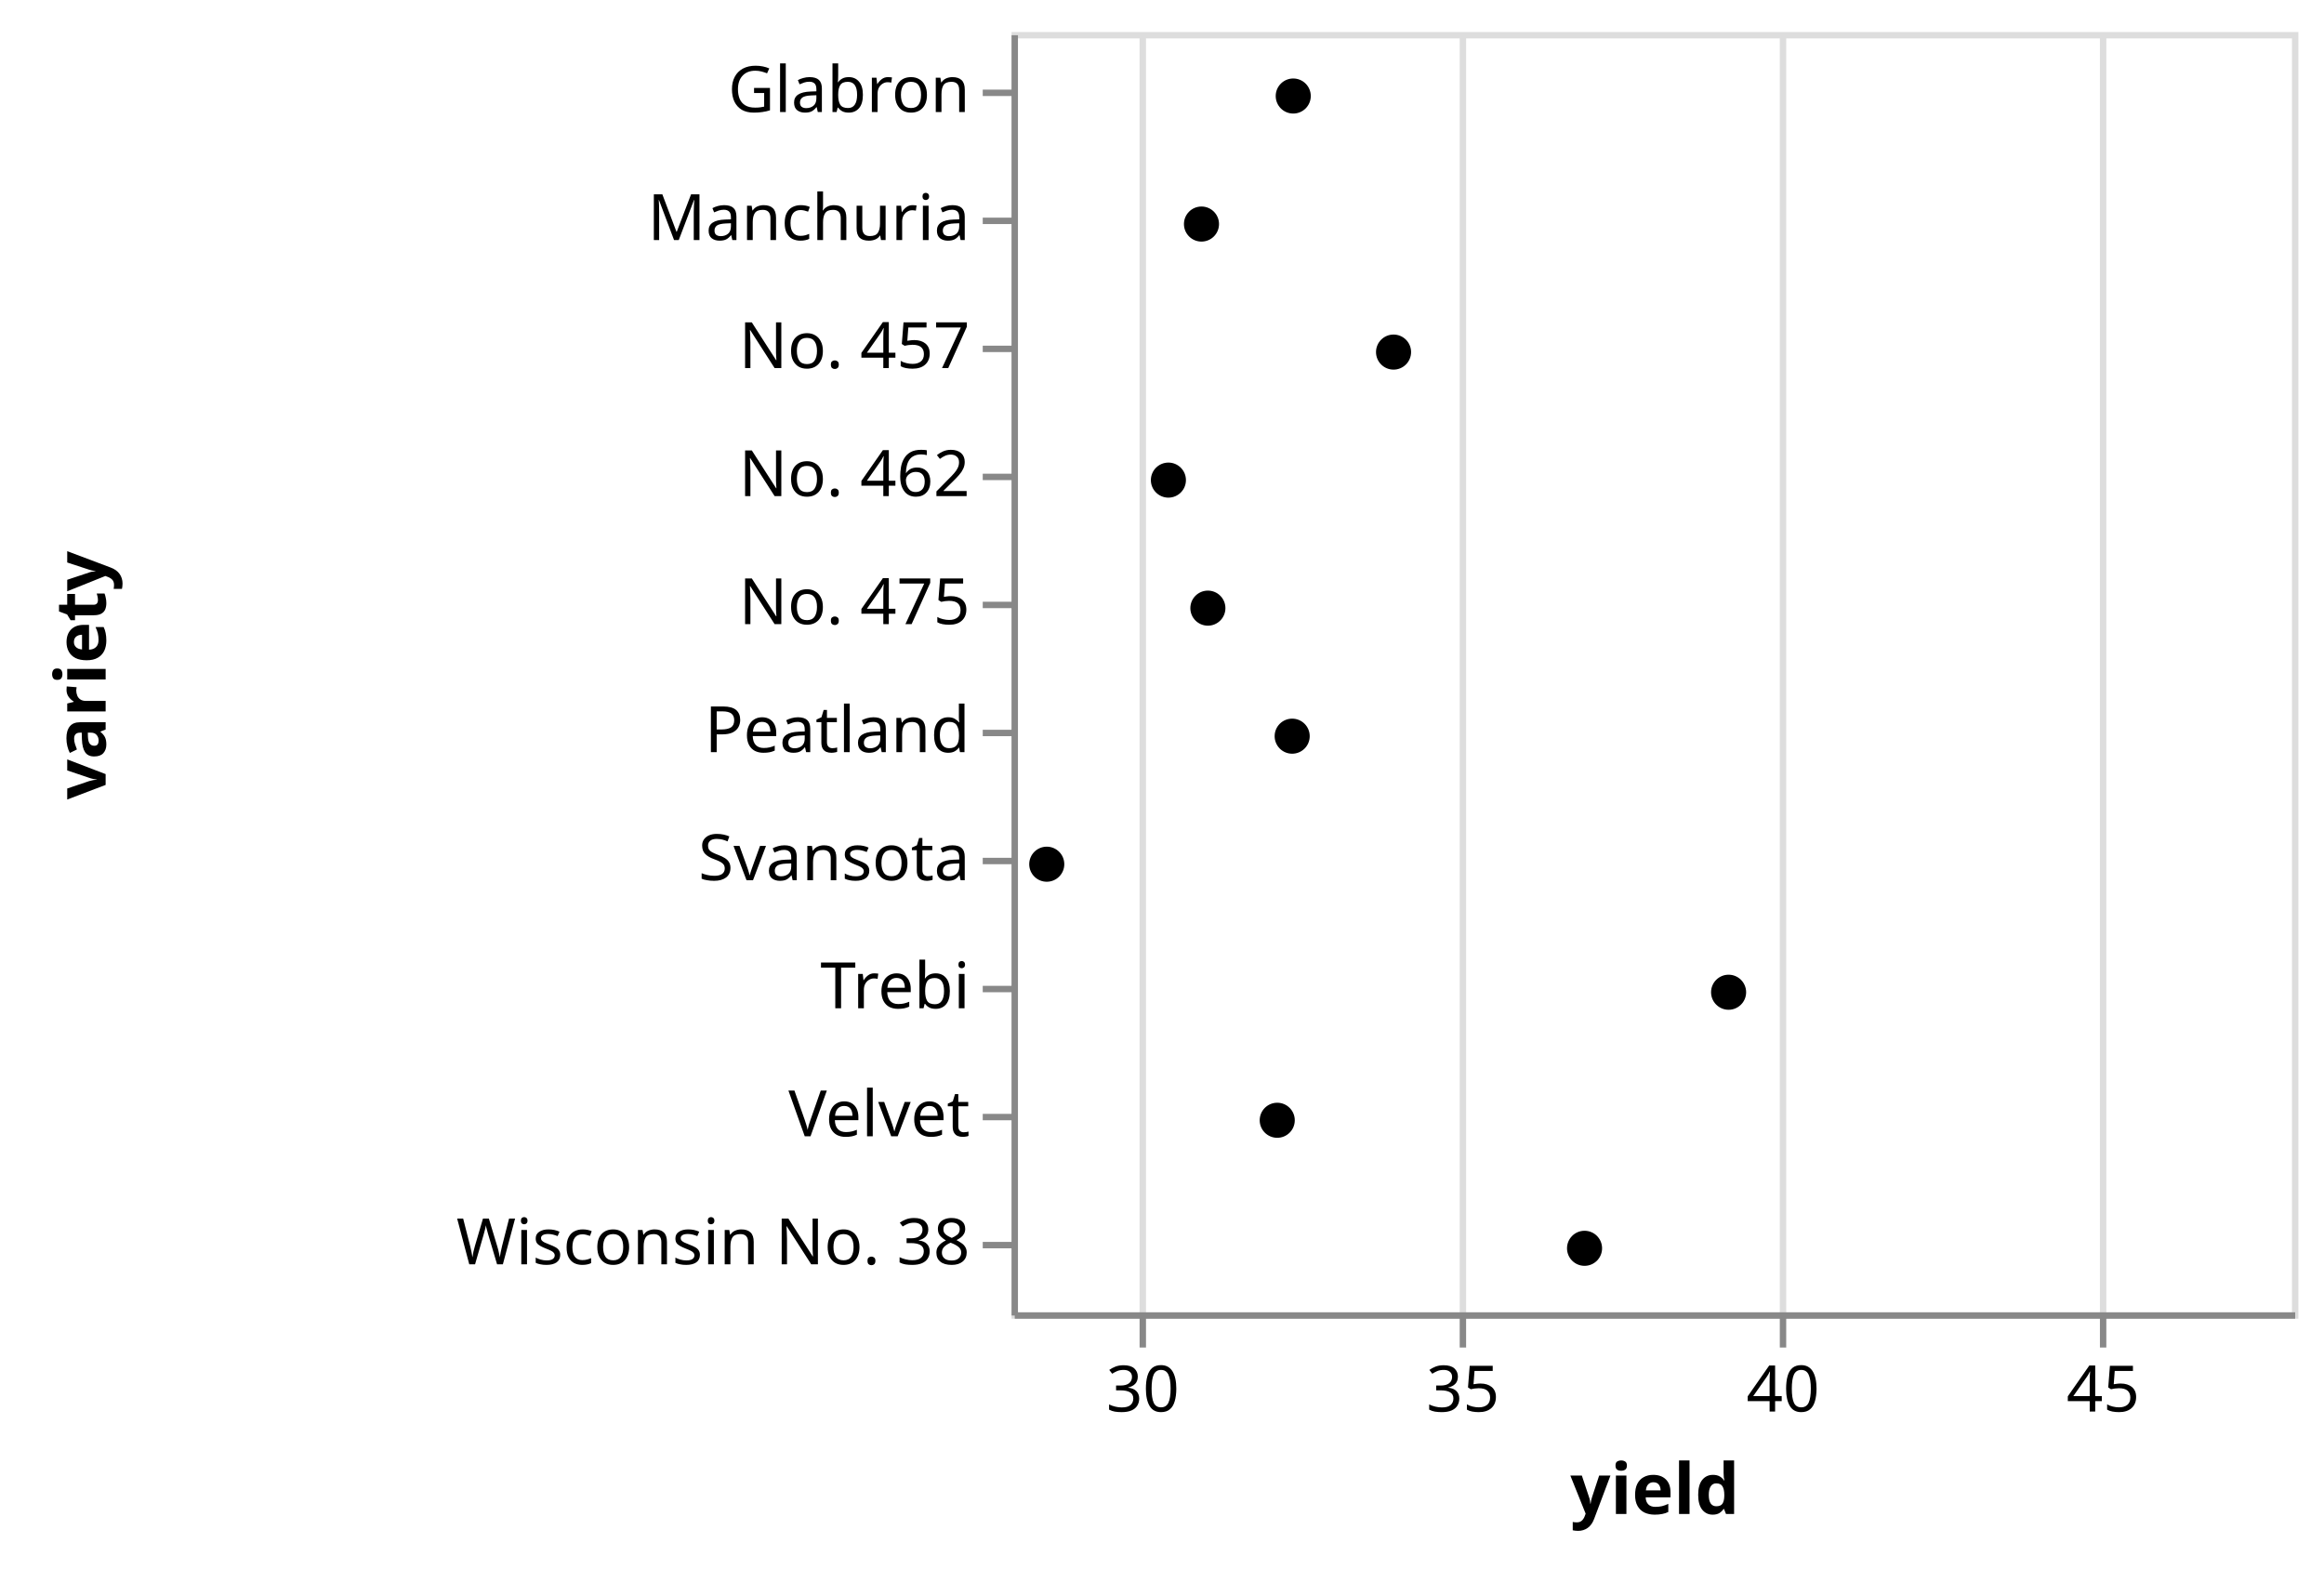
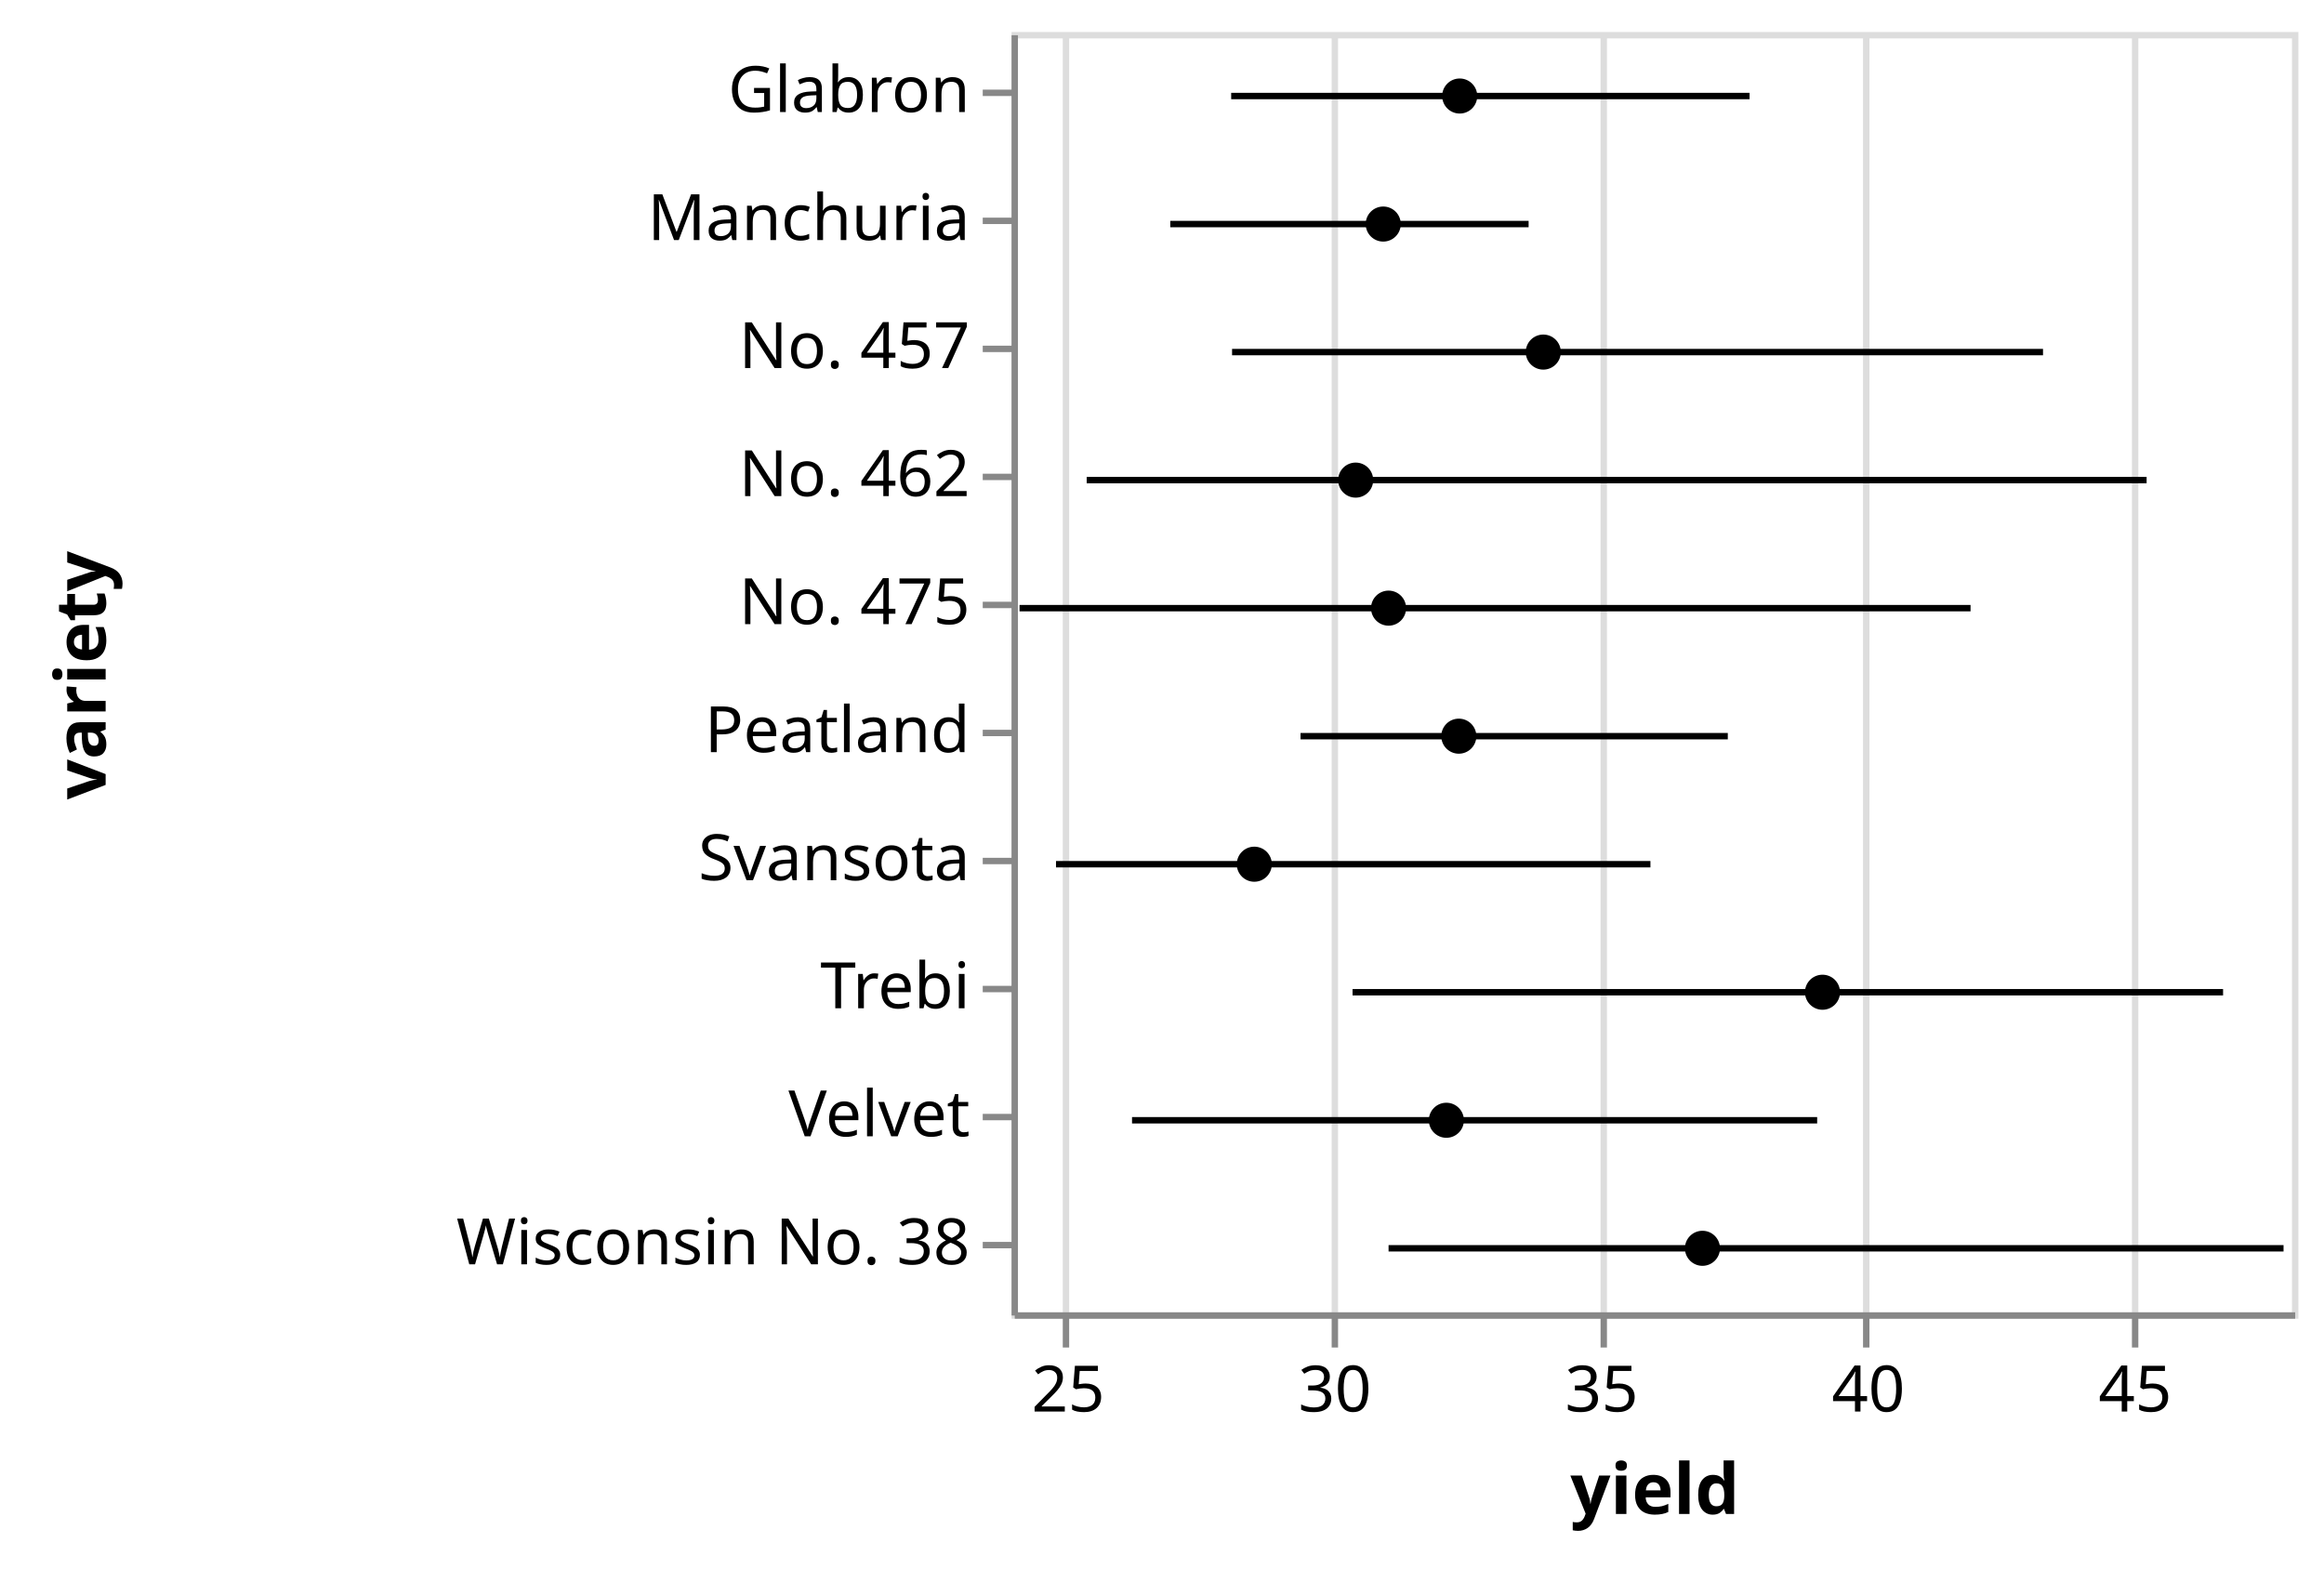
<svg xmlns="http://www.w3.org/2000/svg" class="marks" width="363" height="245" viewBox="0 0 363 245" version="1.1">
  <g transform="translate(158,5)">
    <g class="mark-group role-frame root">
      <g transform="translate(0,0)">
        <path class="background" d="M0.5,0.5h200v200h-200Z" style="fill: none; stroke: #ddd;" />
        <g>
          <g class="mark-group role-axis">
            <g transform="translate(0.5,200.5)">
              <path class="background" d="M0,0h0v0h0Z" style="pointer-events: none; fill: none;" />
              <g>
                <g class="mark-rule role-axis-grid" style="pointer-events: none;">
-                   <line transform="translate(20,0)" x2="0" y2="-200" style="fill: none; stroke: #ddd; stroke-width: 1; opacity: 1;" />
-                   <line transform="translate(70,0)" x2="0" y2="-200" style="fill: none; stroke: #ddd; stroke-width: 1; opacity: 1;" />
-                   <line transform="translate(120,0)" x2="0" y2="-200" style="fill: none; stroke: #ddd; stroke-width: 1; opacity: 1;" />
-                   <line transform="translate(170,0)" x2="0" y2="-200" style="fill: none; stroke: #ddd; stroke-width: 1; opacity: 1;" />
+                   <line transform="translate(8,0)" x2="0" y2="-200" style="fill: none; stroke: #ddd; stroke-width: 1; opacity: 1;" />
+                   <line transform="translate(50,0)" x2="0" y2="-200" style="fill: none; stroke: #ddd; stroke-width: 1; opacity: 1;" />
+                   <line transform="translate(92,0)" x2="0" y2="-200" style="fill: none; stroke: #ddd; stroke-width: 1; opacity: 1;" />
+                   <line transform="translate(133,0)" x2="0" y2="-200" style="fill: none; stroke: #ddd; stroke-width: 1; opacity: 1;" />
+                   <line transform="translate(175,0)" x2="0" y2="-200" style="fill: none; stroke: #ddd; stroke-width: 1; opacity: 1;" />
                </g>
              </g>
            </g>
          </g>
          <g class="mark-rule role-mark layer_0_layer_0_marks">
-             <line transform="translate(0,30)" x2="56.917" y2="0" style="fill: none;" />
-             <line transform="translate(0,10)" x2="98.333" y2="0" style="fill: none;" />
-             <line transform="translate(0,130)" x2="79.75" y2="0" style="fill: none;" />
-             <line transform="translate(0,170)" x2="111" y2="0" style="fill: none;" />
-             <line transform="translate(0,150)" x2="187.083" y2="0" style="fill: none;" />
-             <line transform="translate(0,50)" x2="153.333" y2="0" style="fill: none;" />
-             <line transform="translate(0,70)" x2="172.75" y2="0" style="fill: none;" />
-             <line transform="translate(0,110)" x2="94.25" y2="0" style="fill: none;" />
-             <line transform="translate(0,90)" x2="139.75" y2="0" style="fill: none;" />
-             <line transform="translate(0,190)" x2="198.417" y2="0" style="fill: none;" />
+             <line transform="translate(24.79167,30)" x2="55.972" y2="0" style="fill: none; stroke: black;" />
+             <line transform="translate(34.30558,10)" x2="80.972" y2="0" style="fill: none; stroke: black;" />
+             <line transform="translate(6.944437,130)" x2="92.847" y2="0" style="fill: none; stroke: black;" />
+             <line transform="translate(18.81944,170)" x2="107.014" y2="0" style="fill: none; stroke: black;" />
+             <line transform="translate(53.2639,150)" x2="135.972" y2="0" style="fill: none; stroke: black;" />
+             <line transform="translate(34.44446,50)" x2="126.667" y2="0" style="fill: none; stroke: black;" />
+             <line transform="translate(11.73615,70)" x2="165.556" y2="0" style="fill: none; stroke: black;" />
+             <line transform="translate(45.13892,110)" x2="66.736" y2="0" style="fill: none; stroke: black;" />
+             <line transform="translate(1.250021,90)" x2="148.542" y2="0" style="fill: none; stroke: black;" />
+             <line transform="translate(58.8889,190)" x2="139.792" y2="0" style="fill: none; stroke: black;" />
          </g>
          <g class="mark-symbol role-mark layer_1_marks">
-             <path transform="translate(29.6667,30)" d="M2.739,0A2.739,2.739,0,1,1,-2.739,0A2.739,2.739,0,1,1,2.739,0" style="fill: black; stroke-width: 2;" />
-             <path transform="translate(44,10)" d="M2.739,0A2.739,2.739,0,1,1,-2.739,0A2.739,2.739,0,1,1,2.739,0" style="fill: black; stroke-width: 2;" />
-             <path transform="translate(5.50005,130)" d="M2.739,0A2.739,2.739,0,1,1,-2.739,0A2.739,2.739,0,1,1,2.739,0" style="fill: black; stroke-width: 2;" />
-             <path transform="translate(41.49995,170)" d="M2.739,0A2.739,2.739,0,1,1,-2.739,0A2.739,2.739,0,1,1,2.739,0" style="fill: black; stroke-width: 2;" />
-             <path transform="translate(111.9999,150)" d="M2.739,0A2.739,2.739,0,1,1,-2.739,0A2.739,2.739,0,1,1,2.739,0" style="fill: black; stroke-width: 2;" />
-             <path transform="translate(59.66665,50)" d="M2.739,0A2.739,2.739,0,1,1,-2.739,0A2.739,2.739,0,1,1,2.739,0" style="fill: black; stroke-width: 2;" />
-             <path transform="translate(24.5,70)" d="M2.739,0A2.739,2.739,0,1,1,-2.739,0A2.739,2.739,0,1,1,2.739,0" style="fill: black; stroke-width: 2;" />
-             <path transform="translate(43.83335,110)" d="M2.739,0A2.739,2.739,0,1,1,-2.739,0A2.739,2.739,0,1,1,2.739,0" style="fill: black; stroke-width: 2;" />
-             <path transform="translate(30.66665,90)" d="M2.739,0A2.739,2.739,0,1,1,-2.739,0A2.739,2.739,0,1,1,2.739,0" style="fill: black; stroke-width: 2;" />
-             <path transform="translate(89.5,190)" d="M2.739,0A2.739,2.739,0,1,1,-2.739,0A2.739,2.739,0,1,1,2.739,0" style="fill: black; stroke-width: 2;" />
+             <path transform="translate(58.05558,30)" d="M2.739,0A2.739,2.739,0,1,1,-2.739,0A2.739,2.739,0,1,1,2.739,0" style="fill: black; stroke-width: 2;" />
+             <path transform="translate(70,10)" d="M2.739,0A2.739,2.739,0,1,1,-2.739,0A2.739,2.739,0,1,1,2.739,0" style="fill: black; stroke-width: 2;" />
+             <path transform="translate(37.91671,130)" d="M2.739,0A2.739,2.739,0,1,1,-2.739,0A2.739,2.739,0,1,1,2.739,0" style="fill: black; stroke-width: 2;" />
+             <path transform="translate(67.91663,170)" d="M2.739,0A2.739,2.739,0,1,1,-2.739,0A2.739,2.739,0,1,1,2.739,0" style="fill: black; stroke-width: 2;" />
+             <path transform="translate(126.6666,150)" d="M2.739,0A2.739,2.739,0,1,1,-2.739,0A2.739,2.739,0,1,1,2.739,0" style="fill: black; stroke-width: 2;" />
+             <path transform="translate(83.05554,50)" d="M2.739,0A2.739,2.739,0,1,1,-2.739,0A2.739,2.739,0,1,1,2.739,0" style="fill: black; stroke-width: 2;" />
+             <path transform="translate(53.75,70)" d="M2.739,0A2.739,2.739,0,1,1,-2.739,0A2.739,2.739,0,1,1,2.739,0" style="fill: black; stroke-width: 2;" />
+             <path transform="translate(69.86113,110)" d="M2.739,0A2.739,2.739,0,1,1,-2.739,0A2.739,2.739,0,1,1,2.739,0" style="fill: black; stroke-width: 2;" />
+             <path transform="translate(58.88888,90)" d="M2.739,0A2.739,2.739,0,1,1,-2.739,0A2.739,2.739,0,1,1,2.739,0" style="fill: black; stroke-width: 2;" />
+             <path transform="translate(107.9167,190)" d="M2.739,0A2.739,2.739,0,1,1,-2.739,0A2.739,2.739,0,1,1,2.739,0" style="fill: black; stroke-width: 2;" />
          </g>
          <g class="mark-group role-axis">
            <g transform="translate(0.5,200.5)">
              <path class="background" d="M0,0h0v0h0Z" style="pointer-events: none; fill: none;" />
              <g>
                <g class="mark-rule role-axis-tick" style="pointer-events: none;">
-                   <line transform="translate(20,0)" x2="0" y2="5" style="fill: none; stroke: #888; stroke-width: 1; opacity: 1;" />
-                   <line transform="translate(70,0)" x2="0" y2="5" style="fill: none; stroke: #888; stroke-width: 1; opacity: 1;" />
-                   <line transform="translate(120,0)" x2="0" y2="5" style="fill: none; stroke: #888; stroke-width: 1; opacity: 1;" />
-                   <line transform="translate(170,0)" x2="0" y2="5" style="fill: none; stroke: #888; stroke-width: 1; opacity: 1;" />
+                   <line transform="translate(8,0)" x2="0" y2="5" style="fill: none; stroke: #888; stroke-width: 1; opacity: 1;" />
+                   <line transform="translate(50,0)" x2="0" y2="5" style="fill: none; stroke: #888; stroke-width: 1; opacity: 1;" />
+                   <line transform="translate(92,0)" x2="0" y2="5" style="fill: none; stroke: #888; stroke-width: 1; opacity: 1;" />
+                   <line transform="translate(133,0)" x2="0" y2="5" style="fill: none; stroke: #888; stroke-width: 1; opacity: 1;" />
+                   <line transform="translate(175,0)" x2="0" y2="5" style="fill: none; stroke: #888; stroke-width: 1; opacity: 1;" />
                </g>
                <g class="mark-text role-axis-label" style="pointer-events: none;">
-                   <text text-anchor="middle" transform="translate(20,15)" style="font-family: sans-serif; font-size: 10px; fill: #000; opacity: 1;">30</text>
-                   <text text-anchor="middle" transform="translate(70,15)" style="font-family: sans-serif; font-size: 10px; fill: #000; opacity: 1;">35</text>
-                   <text text-anchor="middle" transform="translate(120,15)" style="font-family: sans-serif; font-size: 10px; fill: #000; opacity: 1;">40</text>
-                   <text text-anchor="middle" transform="translate(170,15)" style="font-family: sans-serif; font-size: 10px; fill: #000; opacity: 1;">45</text>
+                   <text text-anchor="middle" transform="translate(8.333333,15)" style="font-family: sans-serif; font-size: 10px; fill: #000; opacity: 1;">25</text>
+                   <text text-anchor="middle" transform="translate(50,15)" style="font-family: sans-serif; font-size: 10px; fill: #000; opacity: 1;">30</text>
+                   <text text-anchor="middle" transform="translate(91.66667,15)" style="font-family: sans-serif; font-size: 10px; fill: #000; opacity: 1;">35</text>
+                   <text text-anchor="middle" transform="translate(133.3333,15)" style="font-family: sans-serif; font-size: 10px; fill: #000; opacity: 1;">40</text>
+                   <text text-anchor="middle" transform="translate(175,15)" style="font-family: sans-serif; font-size: 10px; fill: #000; opacity: 1;">45</text>
                </g>
                <g class="mark-rule role-axis-domain" style="pointer-events: none;">
                  <line transform="translate(0,0)" x2="200" y2="0" style="fill: none; stroke: #888; stroke-width: 1; opacity: 1;" />
                </g>
                <g class="mark-text role-axis-title" style="pointer-events: none;">
                  <text text-anchor="middle" transform="translate(100,31)" style="font-family: sans-serif; font-size: 11px; font-weight: bold; fill: #000; opacity: 1;">yield</text>
                </g>
              </g>
            </g>
          </g>
          <g class="mark-group role-axis">
            <g transform="translate(0.5,0.5)">
              <path class="background" d="M0,0h0v0h0Z" style="pointer-events: none; fill: none;" />
              <g>
                <g class="mark-rule role-axis-tick" style="pointer-events: none;">
                  <line transform="translate(0,9)" x2="-5" y2="0" style="fill: none; stroke: #888; stroke-width: 1; opacity: 1;" />
                  <line transform="translate(0,29)" x2="-5" y2="0" style="fill: none; stroke: #888; stroke-width: 1; opacity: 1;" />
                  <line transform="translate(0,49)" x2="-5" y2="0" style="fill: none; stroke: #888; stroke-width: 1; opacity: 1;" />
                  <line transform="translate(0,69)" x2="-5" y2="0" style="fill: none; stroke: #888; stroke-width: 1; opacity: 1;" />
                  <line transform="translate(0,89)" x2="-5" y2="0" style="fill: none; stroke: #888; stroke-width: 1; opacity: 1;" />
                  <line transform="translate(0,109)" x2="-5" y2="0" style="fill: none; stroke: #888; stroke-width: 1; opacity: 1;" />
                  <line transform="translate(0,129)" x2="-5" y2="0" style="fill: none; stroke: #888; stroke-width: 1; opacity: 1;" />
                  <line transform="translate(0,149)" x2="-5" y2="0" style="fill: none; stroke: #888; stroke-width: 1; opacity: 1;" />
                  <line transform="translate(0,169)" x2="-5" y2="0" style="fill: none; stroke: #888; stroke-width: 1; opacity: 1;" />
                  <line transform="translate(0,189)" x2="-5" y2="0" style="fill: none; stroke: #888; stroke-width: 1; opacity: 1;" />
                </g>
                <g class="mark-text role-axis-label" style="pointer-events: none;">
                  <text text-anchor="end" transform="translate(-7,12)" style="font-family: sans-serif; font-size: 10px; fill: #000; opacity: 1;">Glabron</text>
                  <text text-anchor="end" transform="translate(-7,32)" style="font-family: sans-serif; font-size: 10px; fill: #000; opacity: 1;">Manchuria</text>
                  <text text-anchor="end" transform="translate(-7,52)" style="font-family: sans-serif; font-size: 10px; fill: #000; opacity: 1;">No. 457</text>
                  <text text-anchor="end" transform="translate(-7,72)" style="font-family: sans-serif; font-size: 10px; fill: #000; opacity: 1;">No. 462</text>
                  <text text-anchor="end" transform="translate(-7,92)" style="font-family: sans-serif; font-size: 10px; fill: #000; opacity: 1;">No. 475</text>
                  <text text-anchor="end" transform="translate(-7,112)" style="font-family: sans-serif; font-size: 10px; fill: #000; opacity: 1;">Peatland</text>
                  <text text-anchor="end" transform="translate(-7,132)" style="font-family: sans-serif; font-size: 10px; fill: #000; opacity: 1;">Svansota</text>
                  <text text-anchor="end" transform="translate(-7,152)" style="font-family: sans-serif; font-size: 10px; fill: #000; opacity: 1;">Trebi</text>
                  <text text-anchor="end" transform="translate(-7,172)" style="font-family: sans-serif; font-size: 10px; fill: #000; opacity: 1;">Velvet</text>
                  <text text-anchor="end" transform="translate(-7,192)" style="font-family: sans-serif; font-size: 10px; fill: #000; opacity: 1;">Wisconsin No. 38</text>
                </g>
                <g class="mark-rule role-axis-domain" style="pointer-events: none;">
                  <line transform="translate(0,0)" x2="0" y2="200" style="fill: none; stroke: #888; stroke-width: 1; opacity: 1;" />
                </g>
                <g class="mark-text role-axis-title" style="pointer-events: none;">
                  <text text-anchor="middle" transform="translate(-140,100) rotate(-90) translate(0,-2)" style="font-family: sans-serif; font-size: 11px; font-weight: bold; fill: #000; opacity: 1;">variety</text>
                </g>
              </g>
            </g>
          </g>
        </g>
      </g>
    </g>
  </g>
</svg>
